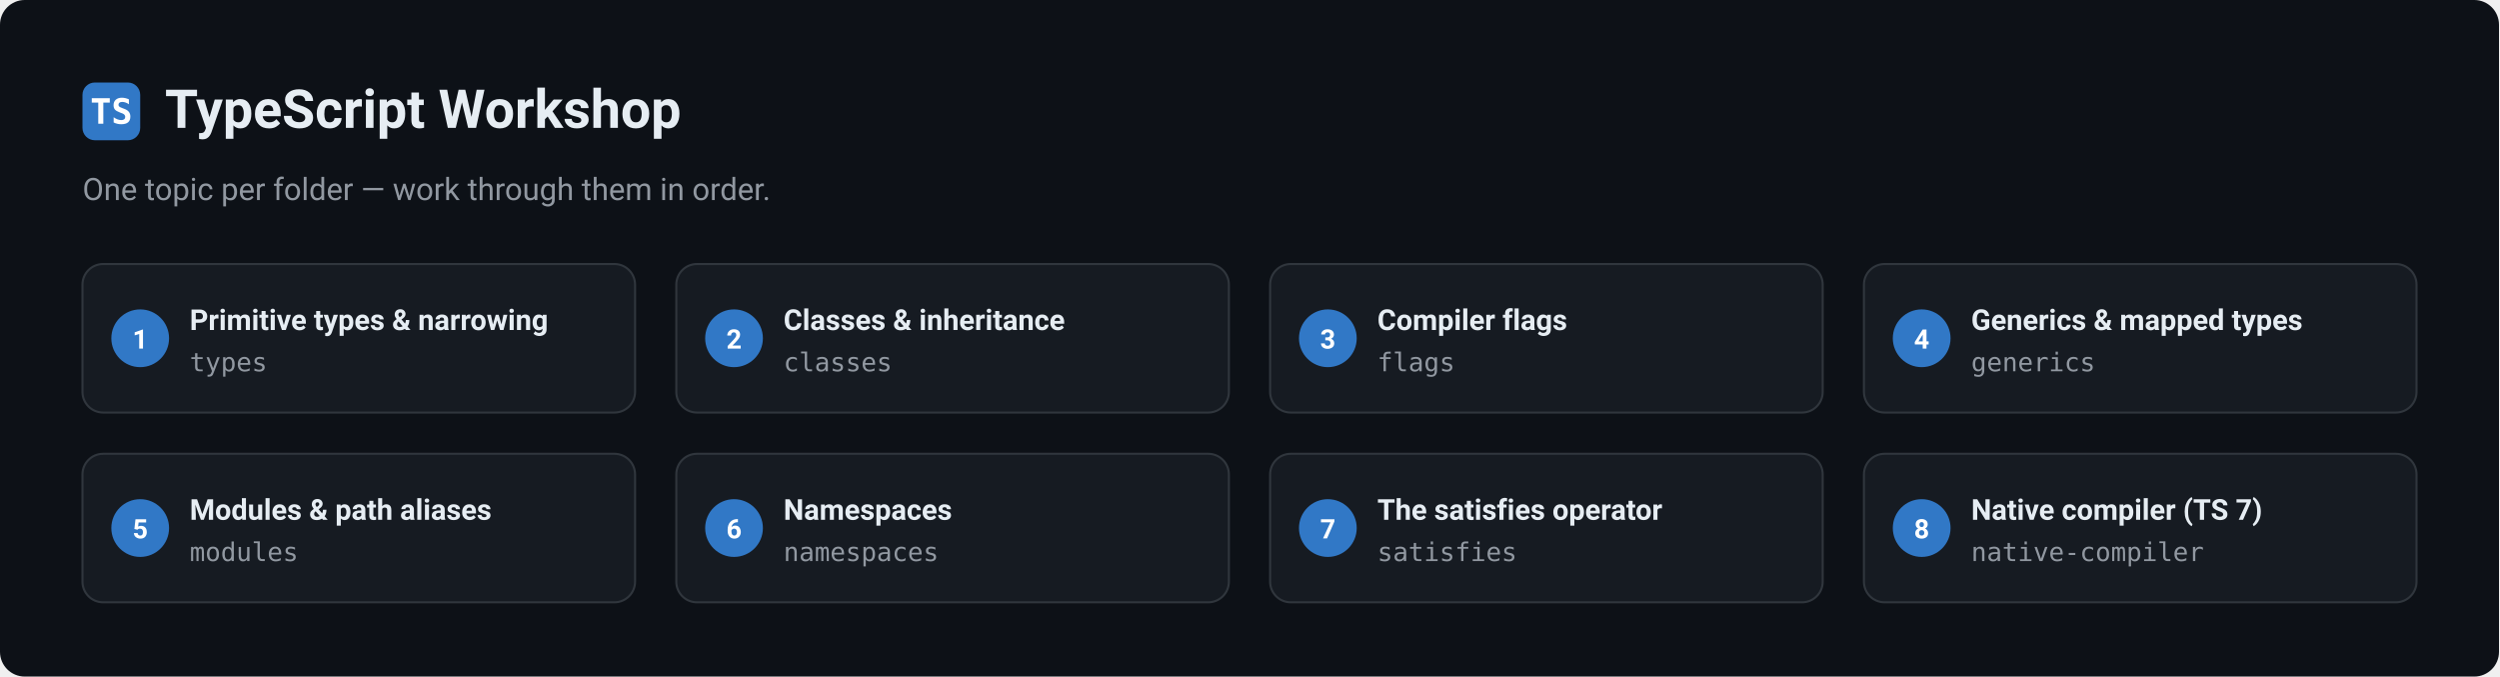
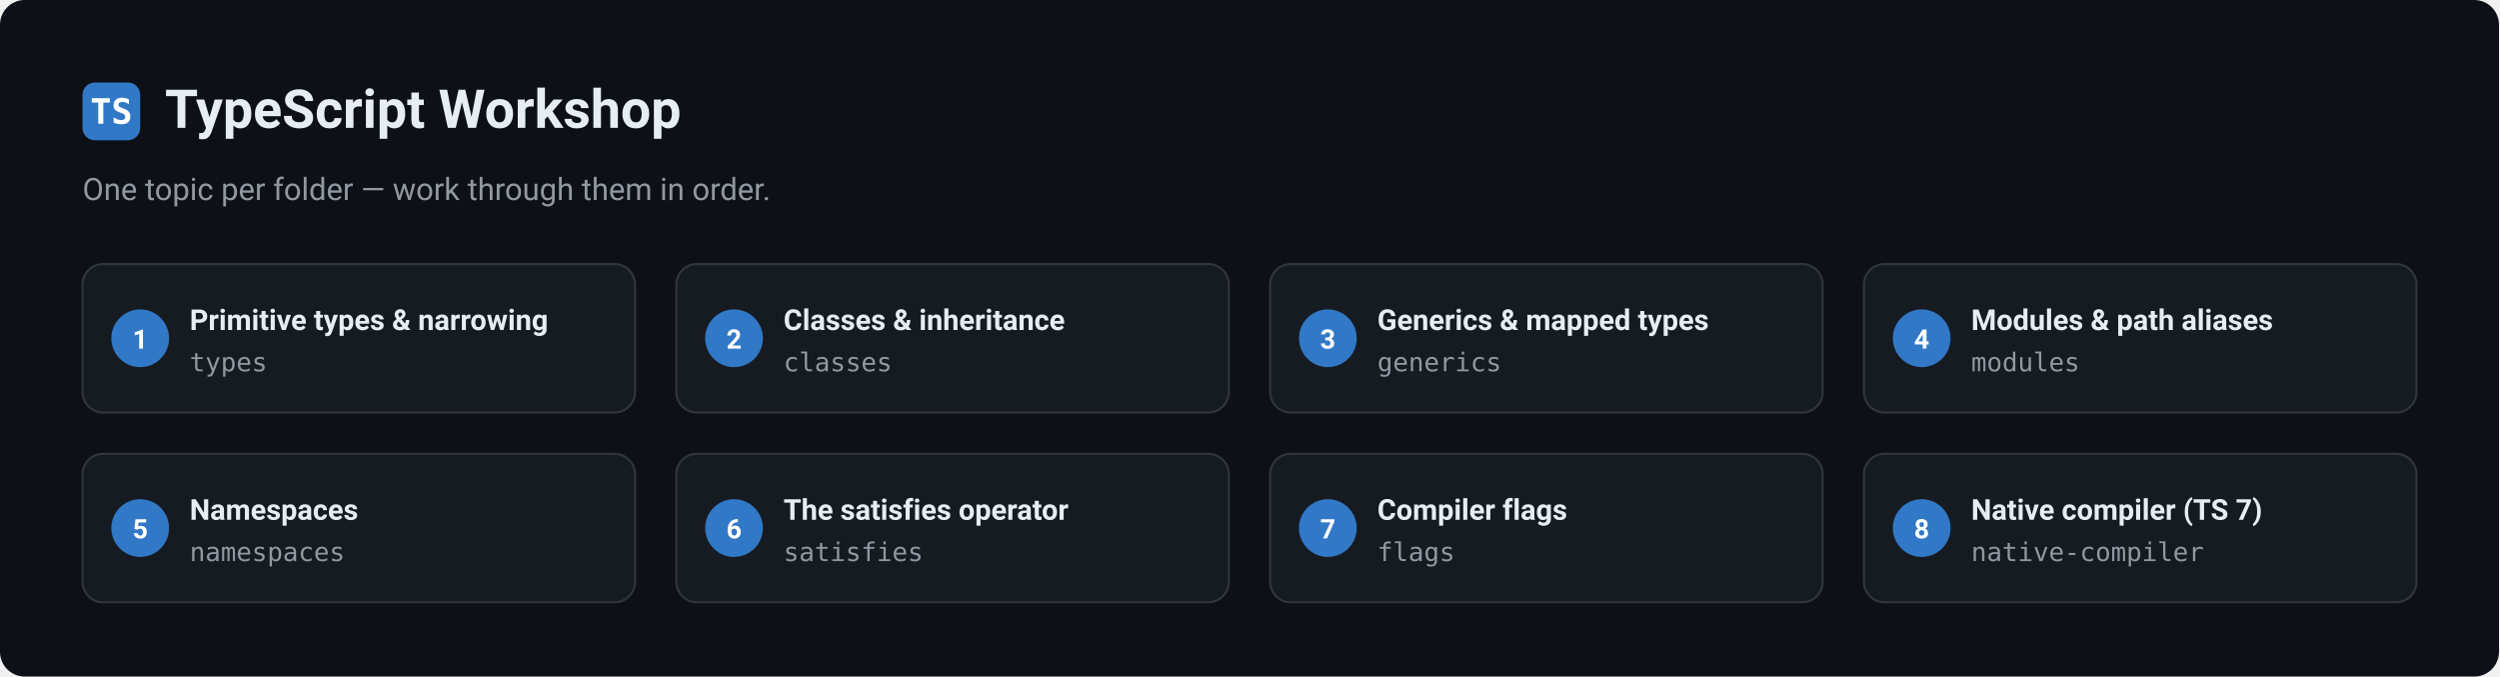
<svg xmlns="http://www.w3.org/2000/svg" width="1212" height="328" viewBox="0 0 1212 328" role="img" aria-label="TypeScript Workshop: eight topics, one per folder">
  <rect width="1212" height="328" rx="12" fill="#0d1117" />
  <rect x="40" y="40" width="28" height="28" rx="6" fill="#3178c6" />
  <text x="54" y="60" font-family="ui-monospace,SFMono-Regular,'SF Mono',Menlo,Consolas,monospace" font-size="17" font-weight="700" fill="#ffffff" text-anchor="middle">TS</text>
  <text x="80" y="62" font-family="ui-sans-serif,-apple-system,BlinkMacSystemFont,'Segoe UI',Roboto,Helvetica,Arial,sans-serif" font-size="26" font-weight="700" fill="#e6edf3">TypeScript Workshop</text>
  <text x="40" y="97" font-family="ui-sans-serif,-apple-system,BlinkMacSystemFont,'Segoe UI',Roboto,Helvetica,Arial,sans-serif" font-size="15" fill="#9198a1">One topic per folder — work through them in order.</text>
  <rect x="40" y="128" width="268" height="72" rx="10" fill="#161b22" stroke="#30363d" stroke-width="1" />
  <circle cx="68" cy="164" r="14" fill="#3178c6" />
  <text x="68" y="169" font-family="ui-sans-serif,-apple-system,BlinkMacSystemFont,'Segoe UI',Roboto,Helvetica,Arial,sans-serif" font-size="13" font-weight="700" fill="#ffffff" text-anchor="middle">1</text>
  <text x="92" y="160" font-family="ui-sans-serif,-apple-system,BlinkMacSystemFont,'Segoe UI',Roboto,Helvetica,Arial,sans-serif" font-size="14" font-weight="600" fill="#e6edf3">Primitive types &amp; narrowing</text>
  <text x="92" y="180" font-family="ui-monospace,SFMono-Regular,'SF Mono',Menlo,Consolas,monospace" font-size="12.5" fill="#9198a1">types</text>
  <rect x="328" y="128" width="268" height="72" rx="10" fill="#161b22" stroke="#30363d" stroke-width="1" />
  <circle cx="356" cy="164" r="14" fill="#3178c6" />
  <text x="356" y="169" font-family="ui-sans-serif,-apple-system,BlinkMacSystemFont,'Segoe UI',Roboto,Helvetica,Arial,sans-serif" font-size="13" font-weight="700" fill="#ffffff" text-anchor="middle">2</text>
  <text x="380" y="160" font-family="ui-sans-serif,-apple-system,BlinkMacSystemFont,'Segoe UI',Roboto,Helvetica,Arial,sans-serif" font-size="14" font-weight="600" fill="#e6edf3">Classes &amp; inheritance</text>
  <text x="380" y="180" font-family="ui-monospace,SFMono-Regular,'SF Mono',Menlo,Consolas,monospace" font-size="12.5" fill="#9198a1">classes</text>
  <rect x="616" y="128" width="268" height="72" rx="10" fill="#161b22" stroke="#30363d" stroke-width="1" />
  <circle cx="644" cy="164" r="14" fill="#3178c6" />
  <text x="644" y="169" font-family="ui-sans-serif,-apple-system,BlinkMacSystemFont,'Segoe UI',Roboto,Helvetica,Arial,sans-serif" font-size="13" font-weight="700" fill="#ffffff" text-anchor="middle">3</text>
-   <text x="668" y="160" font-family="ui-sans-serif,-apple-system,BlinkMacSystemFont,'Segoe UI',Roboto,Helvetica,Arial,sans-serif" font-size="14" font-weight="600" fill="#e6edf3">Compiler flags</text>
-   <text x="668" y="180" font-family="ui-monospace,SFMono-Regular,'SF Mono',Menlo,Consolas,monospace" font-size="12.5" fill="#9198a1">flags</text>
+   <text x="668" y="160" font-family="ui-sans-serif,-apple-system,BlinkMacSystemFont,'Segoe UI',Roboto,Helvetica,Arial,sans-serif" font-size="14" font-weight="600" fill="#e6edf3">Generics &amp; mapped types</text>
+   <text x="668" y="180" font-family="ui-monospace,SFMono-Regular,'SF Mono',Menlo,Consolas,monospace" font-size="12.5" fill="#9198a1">generics</text>
  <rect x="904" y="128" width="268" height="72" rx="10" fill="#161b22" stroke="#30363d" stroke-width="1" />
  <circle cx="932" cy="164" r="14" fill="#3178c6" />
  <text x="932" y="169" font-family="ui-sans-serif,-apple-system,BlinkMacSystemFont,'Segoe UI',Roboto,Helvetica,Arial,sans-serif" font-size="13" font-weight="700" fill="#ffffff" text-anchor="middle">4</text>
-   <text x="956" y="160" font-family="ui-sans-serif,-apple-system,BlinkMacSystemFont,'Segoe UI',Roboto,Helvetica,Arial,sans-serif" font-size="14" font-weight="600" fill="#e6edf3">Generics &amp; mapped types</text>
-   <text x="956" y="180" font-family="ui-monospace,SFMono-Regular,'SF Mono',Menlo,Consolas,monospace" font-size="12.5" fill="#9198a1">generics</text>
+   <text x="956" y="160" font-family="ui-sans-serif,-apple-system,BlinkMacSystemFont,'Segoe UI',Roboto,Helvetica,Arial,sans-serif" font-size="14" font-weight="600" fill="#e6edf3">Modules &amp; path aliases</text>
+   <text x="956" y="180" font-family="ui-monospace,SFMono-Regular,'SF Mono',Menlo,Consolas,monospace" font-size="12.5" fill="#9198a1">modules</text>
  <rect x="40" y="220" width="268" height="72" rx="10" fill="#161b22" stroke="#30363d" stroke-width="1" />
  <circle cx="68" cy="256" r="14" fill="#3178c6" />
  <text x="68" y="261" font-family="ui-sans-serif,-apple-system,BlinkMacSystemFont,'Segoe UI',Roboto,Helvetica,Arial,sans-serif" font-size="13" font-weight="700" fill="#ffffff" text-anchor="middle">5</text>
-   <text x="92" y="252" font-family="ui-sans-serif,-apple-system,BlinkMacSystemFont,'Segoe UI',Roboto,Helvetica,Arial,sans-serif" font-size="14" font-weight="600" fill="#e6edf3">Modules &amp; path aliases</text>
-   <text x="92" y="272" font-family="ui-monospace,SFMono-Regular,'SF Mono',Menlo,Consolas,monospace" font-size="12.5" fill="#9198a1">modules</text>
+   <text x="92" y="252" font-family="ui-sans-serif,-apple-system,BlinkMacSystemFont,'Segoe UI',Roboto,Helvetica,Arial,sans-serif" font-size="14" font-weight="600" fill="#e6edf3">Namespaces</text>
+   <text x="92" y="272" font-family="ui-monospace,SFMono-Regular,'SF Mono',Menlo,Consolas,monospace" font-size="12.5" fill="#9198a1">namespaces</text>
  <rect x="328" y="220" width="268" height="72" rx="10" fill="#161b22" stroke="#30363d" stroke-width="1" />
  <circle cx="356" cy="256" r="14" fill="#3178c6" />
  <text x="356" y="261" font-family="ui-sans-serif,-apple-system,BlinkMacSystemFont,'Segoe UI',Roboto,Helvetica,Arial,sans-serif" font-size="13" font-weight="700" fill="#ffffff" text-anchor="middle">6</text>
-   <text x="380" y="252" font-family="ui-sans-serif,-apple-system,BlinkMacSystemFont,'Segoe UI',Roboto,Helvetica,Arial,sans-serif" font-size="14" font-weight="600" fill="#e6edf3">Namespaces</text>
-   <text x="380" y="272" font-family="ui-monospace,SFMono-Regular,'SF Mono',Menlo,Consolas,monospace" font-size="12.5" fill="#9198a1">namespaces</text>
+   <text x="380" y="252" font-family="ui-sans-serif,-apple-system,BlinkMacSystemFont,'Segoe UI',Roboto,Helvetica,Arial,sans-serif" font-size="14" font-weight="600" fill="#e6edf3">The satisfies operator</text>
+   <text x="380" y="272" font-family="ui-monospace,SFMono-Regular,'SF Mono',Menlo,Consolas,monospace" font-size="12.5" fill="#9198a1">satisfies</text>
  <rect x="616" y="220" width="268" height="72" rx="10" fill="#161b22" stroke="#30363d" stroke-width="1" />
  <circle cx="644" cy="256" r="14" fill="#3178c6" />
  <text x="644" y="261" font-family="ui-sans-serif,-apple-system,BlinkMacSystemFont,'Segoe UI',Roboto,Helvetica,Arial,sans-serif" font-size="13" font-weight="700" fill="#ffffff" text-anchor="middle">7</text>
-   <text x="668" y="252" font-family="ui-sans-serif,-apple-system,BlinkMacSystemFont,'Segoe UI',Roboto,Helvetica,Arial,sans-serif" font-size="14" font-weight="600" fill="#e6edf3">The satisfies operator</text>
-   <text x="668" y="272" font-family="ui-monospace,SFMono-Regular,'SF Mono',Menlo,Consolas,monospace" font-size="12.5" fill="#9198a1">satisfies</text>
+   <text x="668" y="252" font-family="ui-sans-serif,-apple-system,BlinkMacSystemFont,'Segoe UI',Roboto,Helvetica,Arial,sans-serif" font-size="14" font-weight="600" fill="#e6edf3">Compiler flags</text>
+   <text x="668" y="272" font-family="ui-monospace,SFMono-Regular,'SF Mono',Menlo,Consolas,monospace" font-size="12.5" fill="#9198a1">flags</text>
  <rect x="904" y="220" width="268" height="72" rx="10" fill="#161b22" stroke="#30363d" stroke-width="1" />
  <circle cx="932" cy="256" r="14" fill="#3178c6" />
  <text x="932" y="261" font-family="ui-sans-serif,-apple-system,BlinkMacSystemFont,'Segoe UI',Roboto,Helvetica,Arial,sans-serif" font-size="13" font-weight="700" fill="#ffffff" text-anchor="middle">8</text>
  <text x="956" y="252" font-family="ui-sans-serif,-apple-system,BlinkMacSystemFont,'Segoe UI',Roboto,Helvetica,Arial,sans-serif" font-size="14" font-weight="600" fill="#e6edf3">Native compiler (TS 7)</text>
  <text x="956" y="272" font-family="ui-monospace,SFMono-Regular,'SF Mono',Menlo,Consolas,monospace" font-size="12.5" fill="#9198a1">native-compiler</text>
</svg>
